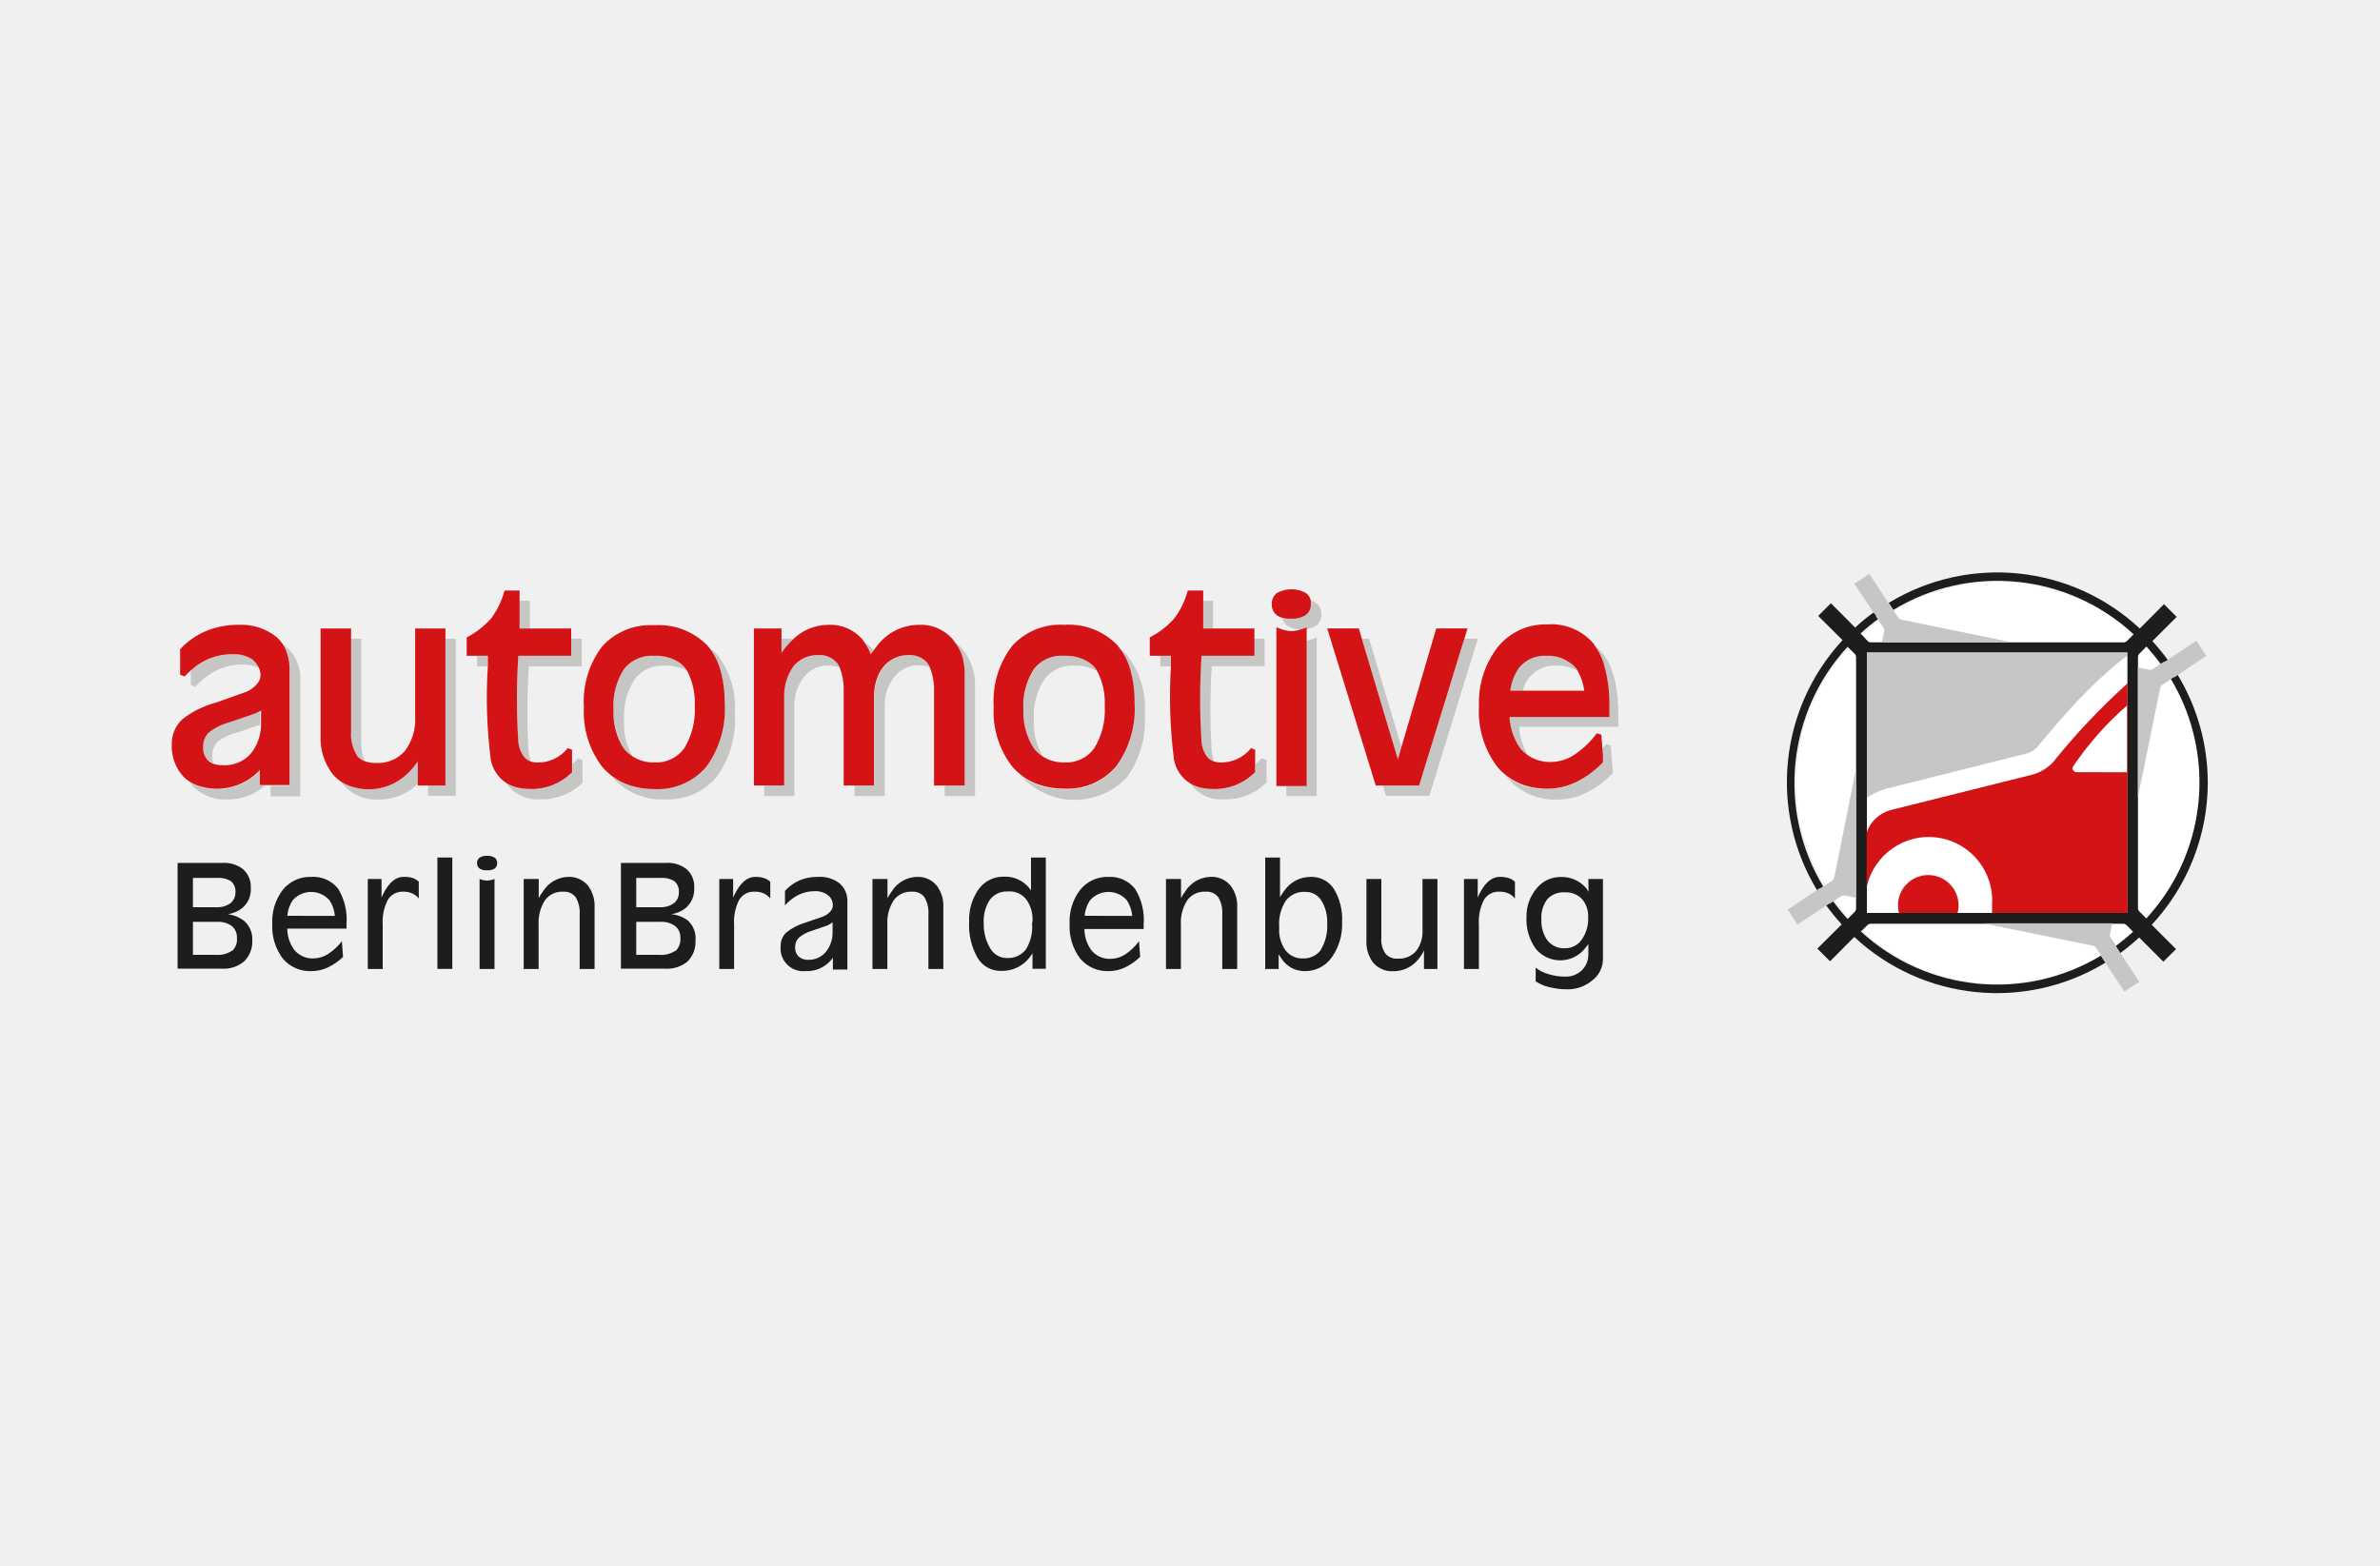
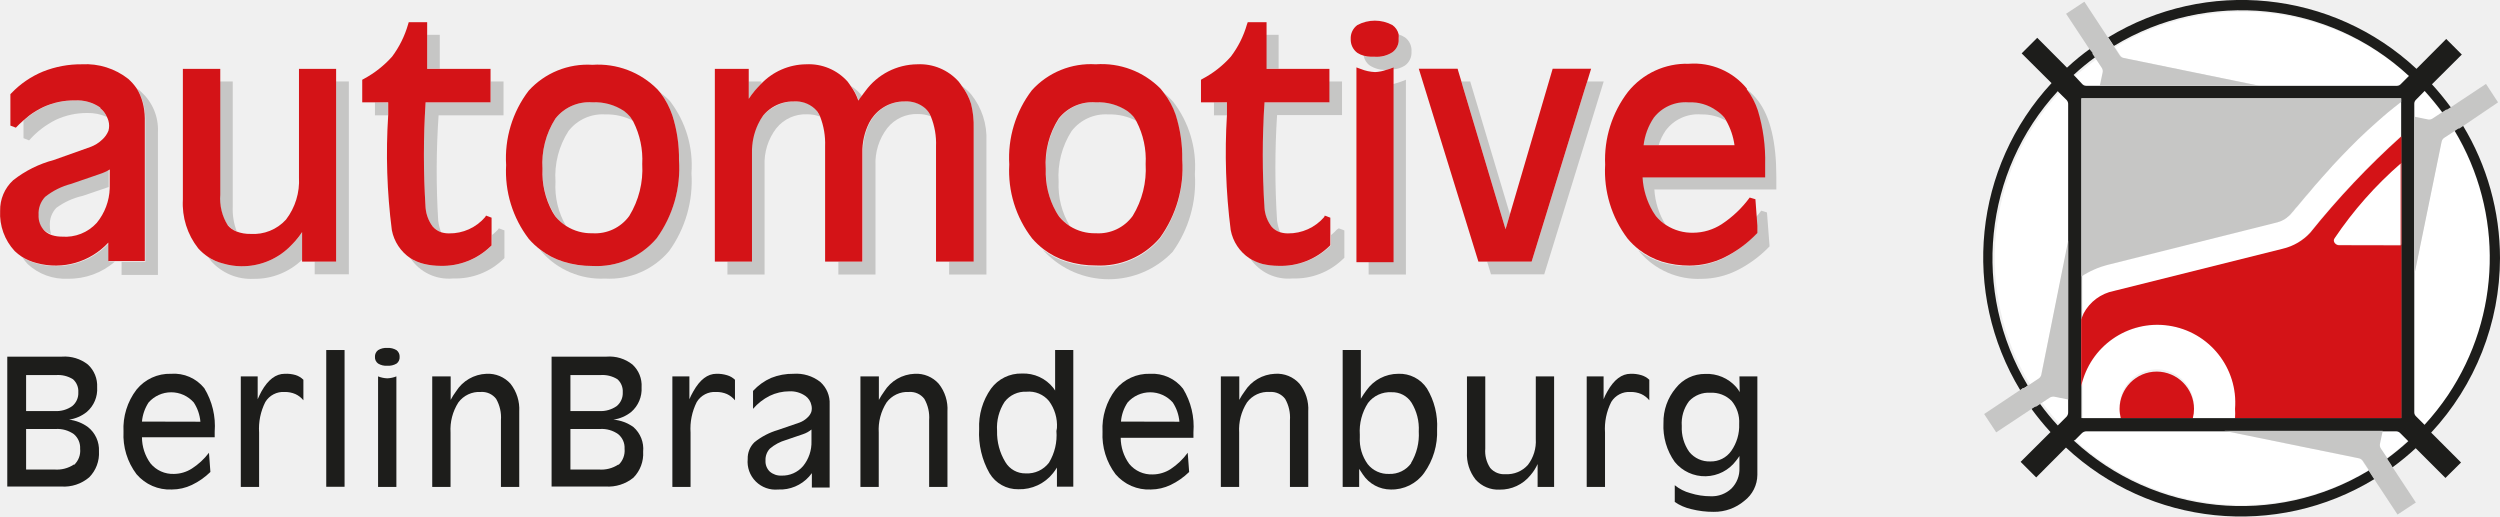
- <svg xmlns="http://www.w3.org/2000/svg" id="automotiveBER" viewBox="0 0 225 148">
+ <svg xmlns="http://www.w3.org/2000/svg" id="automotiveBER" viewBox="16.23 54.12 192.49 39.77">
  <g id="container">
    <rect width="225" height="148" fill="none" />
  </g>
  <g>
    <path d="M123.36,84.32a2.12,2.12,0,0,0-1.82.83,4,4,0,0,0-.63,2.44v.19a3.24,3.24,0,0,0,.61,2.08,2,2,0,0,0,1.65.75,2,2,0,0,0,1.7-.83,4.25,4.25,0,0,0,.58-2.44,3.83,3.83,0,0,0-.56-2.22A1.74,1.74,0,0,0,123.36,84.32Z" fill="none" />
    <path d="M147.93,84.32a2.06,2.06,0,0,0-1.65.65,2.83,2.83,0,0,0-.56,1.91,3.19,3.19,0,0,0,.58,2,2,2,0,0,0,1.62.73,1.91,1.91,0,0,0,1.61-.81,3.38,3.38,0,0,0,.61-2.12,2.52,2.52,0,0,0-.58-1.77A2.14,2.14,0,0,0,147.93,84.32Z" fill="none" />
    <path d="M147.22,62.93a3.1,3.1,0,0,0-2.74,1.24,4,4,0,0,0-.54,1.13h5.82a5.31,5.31,0,0,0-.64-1.89A3.66,3.66,0,0,0,147.22,62.93Z" fill="none" />
    <path d="M103.44,70.75a6.88,6.88,0,0,0,1-4,6.36,6.36,0,0,0-.7-3.27,4.32,4.32,0,0,0-2.17-.51,3.31,3.31,0,0,0-2.84,1.28,6.42,6.42,0,0,0-1,3.9,6.05,6.05,0,0,0,.87,3.42,3.57,3.57,0,0,0,2,.55A3.25,3.25,0,0,0,103.44,70.75Z" fill="none" />
    <path d="M179,57.62l.09.13a19.07,19.07,0,0,1,22.6,2.2l0,0A18.95,18.95,0,0,0,179,57.62Z" fill="none" />
    <path d="M204.28,62.8q-.65-.87-1.38-1.68v0a18.54,18.54,0,0,1,1.38,1.67Z" fill="none" />
    <path d="M173.33,85.2a18.67,18.67,0,0,0,1.38,1.68l.11-.11a19.67,19.67,0,0,1-1.36-1.66Z" fill="none" />
    <path d="M104.79,84.32a2,2,0,0,0-1.74.79,3.1,3.1,0,0,0-.51,1.47H107a3.19,3.19,0,0,0-.51-1.48A2,2,0,0,0,104.79,84.32Z" fill="none" />
    <path d="M177.58,58.55a18.67,18.67,0,0,0-1.68,1.38L176,60a19.67,19.67,0,0,1,1.66-1.36Z" fill="none" />
    <path d="M202.89,86.85l0,0a19.82,19.82,0,0,0,1.8-2.28A17.9,17.9,0,0,1,202.89,86.85Z" fill="none" />
    <path d="M64.68,70.75a6.88,6.88,0,0,0,1-4A6.47,6.47,0,0,0,65,63.44a4.38,4.38,0,0,0-2.17-.51A3.32,3.32,0,0,0,60,64.21a6.42,6.42,0,0,0-1,3.9,6.05,6.05,0,0,0,.87,3.42,3.57,3.57,0,0,0,2,.55A3.25,3.25,0,0,0,64.68,70.75Z" fill="none" />
    <path d="M76.74,88a3.34,3.34,0,0,0-1.23.64,1.25,1.25,0,0,0-.34.92,1.1,1.1,0,0,0,.33.85,1.29,1.29,0,0,0,.9.31A2.1,2.1,0,0,0,78.07,90a2.89,2.89,0,0,0,.64-1.94v-.85a2,2,0,0,1-.65.36Z" fill="none" />
    <path d="M21.79,85.46a1.29,1.29,0,0,0,.47-1.07,1.24,1.24,0,0,0-.41-1A2.17,2.17,0,0,0,20.53,83H18.24v2.8h2.21A2.12,2.12,0,0,0,21.79,85.46Z" fill="none" />
    <path d="M20.61,70.23a1.82,1.82,0,0,0-.49,1.37,2,2,0,0,0,.09.63,2.53,2.53,0,0,0,.76.11,3.27,3.27,0,0,0,2.63-1.16,4.43,4.43,0,0,0,1-2.66l-2,.68A5.41,5.41,0,0,0,20.61,70.23Z" fill="none" />
    <path d="M20.53,87.15H18.24v3.16H20.4a2.38,2.38,0,0,0,1.53-.39,1.49,1.49,0,0,0,.47-1.25,1.37,1.37,0,0,0-.48-1.12A2.19,2.19,0,0,0,20.53,87.15Z" fill="none" />
    <path d="M29.41,84.32a2,2,0,0,0-1.74.79,3.21,3.21,0,0,0-.51,1.47h4.5a3.19,3.19,0,0,0-.51-1.48A2,2,0,0,0,29.41,84.32Z" fill="none" />
    <path d="M172.4,83.79l.13-.08a18.8,18.8,0,0,1,2.28-22.48l-.1-.11a19,19,0,0,0-2.31,22.67Z" fill="none" />
    <path d="M62.44,87.15H60.15v3.16h2.17a2.38,2.38,0,0,0,1.53-.39,1.52,1.52,0,0,0,.47-1.25,1.35,1.35,0,0,0-.49-1.12A2.17,2.17,0,0,0,62.44,87.15Z" fill="none" />
    <path d="M63.71,85.46a1.29,1.29,0,0,0,.47-1.07,1.24,1.24,0,0,0-.41-1A2.18,2.18,0,0,0,62.44,83H60.15v2.8h2.22A2.14,2.14,0,0,0,63.71,85.46Z" fill="none" />
    <path d="M95.3,84.28a2,2,0,0,0-1.69.78A3.65,3.65,0,0,0,93,87.3a4.39,4.39,0,0,0,.56,2.4,1.78,1.78,0,0,0,1.57.87A2.1,2.1,0,0,0,97,89.74a4.08,4.08,0,0,0,.62-2.44v-.19A3.18,3.18,0,0,0,97,85,2,2,0,0,0,95.3,84.28Z" fill="none" />
    <path d="M200,89.45a20,20,0,0,0,1.67-1.38l0,0A18.37,18.37,0,0,1,200,89.39Z" fill="none" />
    <path d="M198.63,90.38l0-.07A19.05,19.05,0,0,1,176,88l-.12.12a19,19,0,0,0,22.73,2.3Z" fill="none" />
    <path d="M207.93,74a19.07,19.07,0,0,0-2.72-9.79l-.81.53a.48.48,0,0,0-.19.31l-2.11,10.3V85.86a.41.41,0,0,0,.13.33l.66.66a17.9,17.9,0,0,0,1.82-2.25A19,19,0,0,0,207.93,74Z" fill="#fff" />
    <path d="M178.11,59.35l-.44-.67A19.67,19.67,0,0,0,176,60l.54.53a.41.41,0,0,0,.31.14H178l.21-1A.46.46,0,0,0,178.11,59.35Z" fill="#fff" />
    <path d="M179.08,57.75l.41.63a.44.44,0,0,0,.28.2l10.39,2.13h10.59a.41.41,0,0,0,.31-.14l.62-.62a19.07,19.07,0,0,0-22.6-2.2Z" fill="#fff" />
    <path d="M203.51,63.31l.76-.5a18.54,18.54,0,0,0-1.38-1.67l-.66.66a.42.42,0,0,0-.13.34v1l1.08.22A.48.48,0,0,0,203.51,63.31Z" fill="#fff" />
    <path d="M172.53,83.71l.68-.45a.51.51,0,0,0,.19-.31l2.11-10.3V62.14a.46.46,0,0,0-.12-.34l-.58-.57a18.8,18.8,0,0,0-2.28,22.48Z" fill="#fff" />
    <path d="M174.1,84.69l-.64.42a19.67,19.67,0,0,0,1.36,1.66l.57-.57a.5.5,0,0,0,.12-.34v-1l-1.08-.22A.54.54,0,0,0,174.1,84.69Z" fill="#fff" />
    <path d="M199.5,88.64l.5.75A18.37,18.37,0,0,0,201.68,88l-.62-.62a.45.45,0,0,0-.31-.14h-1.1l-.21,1A.47.47,0,0,0,199.5,88.64Z" fill="#fff" />
    <path d="M198.58,90.31l-.46-.7a.47.47,0,0,0-.28-.2l-10.39-2.12H176.86a.52.52,0,0,0-.31.14L176,88a19.05,19.05,0,0,0,22.56,2.35Z" fill="#fff" />
    <g>
      <path d="M86.66,82.9a2.89,2.89,0,0,0-2.35,1.36,6,6,0,0,0-.41.65V83.1H82.48v8.51h1.41V87.43a3.88,3.88,0,0,1,.6-2.32,2,2,0,0,1,1.73-.81,1.36,1.36,0,0,1,1.18.53,2.88,2.88,0,0,1,.37,1.65v5.13h1.41V85.8a3.11,3.11,0,0,0-.67-2.13A2.3,2.3,0,0,0,86.66,82.9Z" fill="#1d1d1b" />
      <path d="M45.34,83.1v8.51h1.41V83.1a2.1,2.1,0,0,1-.7.15A2.15,2.15,0,0,1,45.34,83.1Z" fill="#1d1d1b" />
      <path d="M63.46,86.43a2.82,2.82,0,0,0,1.37-.59,2.33,2.33,0,0,0,.8-1.9,2.19,2.19,0,0,0-.7-1.75,2.84,2.84,0,0,0-2-.61H58.7v10h4.16A3.07,3.07,0,0,0,65,90.9a2.62,2.62,0,0,0,.75-2A2.24,2.24,0,0,0,65,87,3.11,3.11,0,0,0,63.46,86.43ZM60.15,83h2.29a2.18,2.18,0,0,1,1.33.32,1.24,1.24,0,0,1,.41,1,1.29,1.29,0,0,1-.47,1.07,2.14,2.14,0,0,1-1.34.38H60.15Zm3.7,6.88a2.38,2.38,0,0,1-1.53.39H60.15V87.15h2.29a2.17,2.17,0,0,1,1.39.4,1.35,1.35,0,0,1,.49,1.12A1.52,1.52,0,0,1,63.85,89.92Z" fill="#1d1d1b" />
      <path d="M46.05,80.91a1.18,1.18,0,0,0-.71.17.61.61,0,0,0-.24.52.59.59,0,0,0,.24.51,1.18,1.18,0,0,0,.71.17,1.22,1.22,0,0,0,.72-.17A.59.59,0,0,0,47,81.6a.61.61,0,0,0-.24-.52A1.22,1.22,0,0,0,46.05,80.91Z" fill="#1d1d1b" />
      <path d="M104.78,82.9a3.29,3.29,0,0,0-2.66,1.22,4.91,4.91,0,0,0-1,3.24,5,5,0,0,0,1,3.27,3.36,3.36,0,0,0,2.73,1.18,3.58,3.58,0,0,0,1.51-.35,5.36,5.36,0,0,0,1.43-1l-.11-1.48a5.12,5.12,0,0,1-1.32,1.26,2.6,2.6,0,0,1-1.37.41,2.23,2.23,0,0,1-1.82-.82,3.45,3.45,0,0,1-.65-2h5.6l0-.43v0a5.6,5.6,0,0,0-.8-3.35A3,3,0,0,0,104.78,82.9Zm-2.24,3.68a3.1,3.1,0,0,1,.51-1.47,2.32,2.32,0,0,1,3.48,0,3.19,3.19,0,0,1,.51,1.48Z" fill="#1d1d1b" />
      <path d="M97.47,84.19,97.34,84a2.92,2.92,0,0,0-2.43-1.12,2.86,2.86,0,0,0-2.38,1.17,5,5,0,0,0-.91,3.11,6.19,6.19,0,0,0,.8,3.4,2.53,2.53,0,0,0,2.22,1.23,3.28,3.28,0,0,0,2.67-1.24,4.15,4.15,0,0,0,.3-.43v1.47h1.26V81.07h-1.4Zm.1,3.11A4.08,4.08,0,0,1,97,89.74a2.1,2.1,0,0,1-1.79.83,1.78,1.78,0,0,1-1.57-.87A4.39,4.39,0,0,1,93,87.3a3.65,3.65,0,0,1,.58-2.24,2,2,0,0,1,1.69-.78A2,2,0,0,1,97,85a3.18,3.18,0,0,1,.61,2.08Z" fill="#1d1d1b" />
      <path d="M77.33,82.9a4.44,4.44,0,0,0-1.73.32,4.15,4.15,0,0,0-1.39,1v1.38a4.14,4.14,0,0,1,1.28-1A3.48,3.48,0,0,1,77,84.25a2,2,0,0,1,1.25.36,1.14,1.14,0,0,1,.45.69,1,1,0,0,1,0,.53,1.1,1.1,0,0,1-.32.46,1.72,1.72,0,0,1-.6.37l-1.66.57a5.24,5.24,0,0,0-1.8.94,1.72,1.72,0,0,0-.52,1.29,2.15,2.15,0,0,0,2.35,2.35,3,3,0,0,0,2.38-1,2.65,2.65,0,0,0,.21-.26v1.11h1.37V85.26a2.17,2.17,0,0,0-.73-1.74A3,3,0,0,0,77.33,82.9Zm1.38,5.18A2.89,2.89,0,0,1,78.07,90a2.1,2.1,0,0,1-1.67.74,1.29,1.29,0,0,1-.9-.31,1.1,1.1,0,0,1-.33-.85,1.25,1.25,0,0,1,.34-.92A3.34,3.34,0,0,1,76.74,88l1.32-.45a2,2,0,0,0,.65-.36Z" fill="#1d1d1b" />
      <path d="M71.39,82.9c-.68,0-1.27.45-1.78,1.36a5.59,5.59,0,0,0-.3.6V83.1H68v8.51h1.4V87.43a4.55,4.55,0,0,1,.48-2.36,1.62,1.62,0,0,1,1.49-.77,2,2,0,0,1,.83.16,1.79,1.79,0,0,1,.62.48V83.36a1.48,1.48,0,0,0-.61-.35A2.59,2.59,0,0,0,71.39,82.9Z" fill="#1d1d1b" />
      <path d="M134.48,87.92a3,3,0,0,1-.61,2,2.15,2.15,0,0,1-1.72.71,1.4,1.4,0,0,1-1.18-.48,2.33,2.33,0,0,1-.38-1.49V83.1h-1.41v5.83a3.13,3.13,0,0,0,.67,2.12,2.33,2.33,0,0,0,1.84.77,3,3,0,0,0,2.38-1.11,3.59,3.59,0,0,0,.55-.86v1.76h1.27V83.1h-1.41Z" fill="#1d1d1b" />
      <path d="M114.4,82.9a2.9,2.9,0,0,0-2.34,1.36,4.77,4.77,0,0,0-.41.65V83.1h-1.42v8.51h1.41V87.43a3.88,3.88,0,0,1,.6-2.32A2,2,0,0,1,114,84.3a1.35,1.35,0,0,1,1.18.53,2.88,2.88,0,0,1,.37,1.65v5.13h1.41V85.8a3.11,3.11,0,0,0-.67-2.13A2.31,2.31,0,0,0,114.4,82.9Z" fill="#1d1d1b" />
      <path d="M141.78,82.9c-.68,0-1.28.45-1.79,1.36a4.15,4.15,0,0,0-.29.6V83.1h-1.3v8.51h1.41V87.43a4.55,4.55,0,0,1,.48-2.36,1.61,1.61,0,0,1,1.48-.77,2,2,0,0,1,.83.16,1.7,1.7,0,0,1,.62.48V83.36a1.51,1.51,0,0,0-.6-.35A2.59,2.59,0,0,0,141.78,82.9Z" fill="#1d1d1b" />
      <path d="M123.89,82.9a3,3,0,0,0-2.46,1.29,6.26,6.26,0,0,0-.42.63V81.07h-1.4V91.61h1.27V90.22l.29.44a2.58,2.58,0,0,0,2.14,1.15,3.07,3.07,0,0,0,2.57-1.27,5.38,5.38,0,0,0,1-3.36,5.52,5.52,0,0,0-.78-3.15A2.52,2.52,0,0,0,123.89,82.9Zm1,6.88a2,2,0,0,1-1.7.83,2,2,0,0,1-1.65-.75,3.24,3.24,0,0,1-.61-2.08v-.19a4,4,0,0,1,.63-2.44,2.12,2.12,0,0,1,1.82-.83,1.74,1.74,0,0,1,1.53.8,3.83,3.83,0,0,1,.56,2.22A4.25,4.25,0,0,1,124.87,89.78Z" fill="#1d1d1b" />
      <path d="M150.18,84.31a2.21,2.21,0,0,0-.28-.4,3,3,0,0,0-2.37-1A2.85,2.85,0,0,0,145.26,84a4.06,4.06,0,0,0-.95,2.69,4.76,4.76,0,0,0,.87,3,3,3,0,0,0,4.73-.11,3.31,3.31,0,0,0,.25-.35v.93a2.12,2.12,0,0,1-.61,1.57,2.19,2.19,0,0,1-1.6.6,5.2,5.2,0,0,1-1.57-.24,3.21,3.21,0,0,1-1.2-.61v1.29a3.67,3.67,0,0,0,1.27.55,6.89,6.89,0,0,0,1.73.21,3.58,3.58,0,0,0,2.36-.85,2.53,2.53,0,0,0,1-2V83.1h-1.38Zm-.65,4.53a1.91,1.91,0,0,1-1.61.81,2,2,0,0,1-1.62-.73,3.19,3.19,0,0,1-.58-2,2.83,2.83,0,0,1,.56-1.91,2.06,2.06,0,0,1,1.65-.65,2.14,2.14,0,0,1,1.63.63,2.52,2.52,0,0,1,.58,1.77A3.38,3.38,0,0,1,149.53,88.84Z" fill="#1d1d1b" />
      <path d="M53.68,82.9a2.89,2.89,0,0,0-2.34,1.36,4.77,4.77,0,0,0-.41.65V83.1H49.51v8.51h1.41V87.43a3.88,3.88,0,0,1,.6-2.32,2,2,0,0,1,1.73-.81,1.37,1.37,0,0,1,1.18.53,2.88,2.88,0,0,1,.37,1.65v5.13h1.41V85.8a3.16,3.16,0,0,0-.67-2.13A2.32,2.32,0,0,0,53.68,82.9Z" fill="#1d1d1b" />
      <path d="M21.55,86.43a2.83,2.83,0,0,0,1.36-.59,2.3,2.3,0,0,0,.8-1.9A2.22,2.22,0,0,0,23,82.19a2.89,2.89,0,0,0-2-.61H16.79v10h4.15a3,3,0,0,0,2.16-.71,2.62,2.62,0,0,0,.75-2A2.24,2.24,0,0,0,23,87,3.11,3.11,0,0,0,21.55,86.43ZM18.24,83h2.29a2.17,2.17,0,0,1,1.32.32,1.24,1.24,0,0,1,.41,1,1.29,1.29,0,0,1-.47,1.07,2.12,2.12,0,0,1-1.34.38H18.24Zm3.69,6.88a2.38,2.38,0,0,1-1.53.39H18.24V87.15h2.29a2.19,2.19,0,0,1,1.39.4,1.37,1.37,0,0,1,.48,1.12A1.49,1.49,0,0,1,21.93,89.92Z" fill="#1d1d1b" />
      <rect x="41.35" y="81.07" width="1.41" height="10.53" fill="#1d1d1b" />
      <path d="M38.15,82.9c-.68,0-1.28.45-1.79,1.36-.1.19-.2.39-.29.6V83.1h-1.3v8.51h1.41V87.43a4.55,4.55,0,0,1,.48-2.36,1.62,1.62,0,0,1,1.48-.77,2,2,0,0,1,.83.16,1.7,1.7,0,0,1,.62.48V83.36A1.51,1.51,0,0,0,39,83,2.59,2.59,0,0,0,38.15,82.9Z" fill="#1d1d1b" />
      <path d="M29.4,82.9a3.29,3.29,0,0,0-2.66,1.22,4.91,4.91,0,0,0-1,3.24,5,5,0,0,0,1,3.27,3.36,3.36,0,0,0,2.72,1.18A3.59,3.59,0,0,0,31,91.46a5.36,5.36,0,0,0,1.43-1l-.11-1.48A5.12,5.12,0,0,1,31,90.2a2.6,2.6,0,0,1-1.37.41,2.23,2.23,0,0,1-1.82-.82,3.45,3.45,0,0,1-.65-2h5.6l0-.43v0a5.6,5.6,0,0,0-.8-3.35A3,3,0,0,0,29.4,82.9Zm-2.24,3.68a3.21,3.21,0,0,1,.51-1.47,2.32,2.32,0,0,1,3.48,0,3.19,3.19,0,0,1,.51,1.48Z" fill="#1d1d1b" />
      <path d="M208.72,74a19.75,19.75,0,0,0-2.86-10.22l-.29.19-.07,0-.29.19a19,19,0,0,1-.5,20.39,19.82,19.82,0,0,1-1.8,2.28l0,0-.66-.66a.41.41,0,0,1-.13-.33V62.14a.42.42,0,0,1,.13-.34l.67-.68q.73.81,1.38,1.68l.29-.19.07,0,.3-.19a21.24,21.24,0,0,0-1.48-1.81l2.3-2.29-1.2-1.2-2.29,2.3A19.75,19.75,0,0,0,178.55,57l.2.29.05.08.19.29a18.95,18.95,0,0,1,22.72,2.31l0,0-.62.62a.41.41,0,0,1-.31.14H176.86a.41.41,0,0,1-.31-.14L176,60l-.11-.11a18.67,18.67,0,0,1,1.68-1.38l-.19-.29,0-.08-.19-.29a18.52,18.52,0,0,0-1.81,1.48l-2.29-2.3-1.2,1.2,2.3,2.29a19.75,19.75,0,0,0-2.4,23.66L172,84l.07,0,.29-.19a19,19,0,0,1,2.31-22.67l.1.11.58.57a.46.46,0,0,1,.12.34V85.86a.5.5,0,0,1-.12.34l-.68.68a18.67,18.67,0,0,1-1.38-1.68l-.29.19-.07,0-.3.19a21.24,21.24,0,0,0,1.48,1.81l-2.3,2.29,1.2,1.2,2.29-2.3A19.75,19.75,0,0,0,199.06,91l-.19-.29-.05-.08-.19-.29a19,19,0,0,1-22.73-2.3L176,88l.53-.53a.52.52,0,0,1,.31-.14h23.89a.45.45,0,0,1,.31.14l.62.62,0,0A20,20,0,0,1,200,89.45l.19.29.05.07.19.3a19.66,19.66,0,0,0,1.8-1.48l2.29,2.29,1.2-1.19-2.3-2.3A19.76,19.76,0,0,0,208.72,74Zm-7.61,12.31H176.49V61.69h24.62V62h0v2.66h0Z" fill="#1d1d1b" />
    </g>
    <path d="M188.34,85.6a6,6,0,0,0-11.85-1.72V78.71l.19-.46A3.38,3.38,0,0,1,179,76.52l13-3.25A4.17,4.17,0,0,0,194.09,72a63.16,63.16,0,0,1,7-7.41V62l-.14.1-.43.34-.42.34-.41.34-.39.35-.39.35-.38.35-.37.34-.37.35-.35.35-.34.34-.33.34-.33.34-.31.33-.31.33-.29.32-.28.32-.28.31-.26.3-.26.29-.24.29L194,69l-.23.26-.21.25-.2.24-.19.23-.18.2-.16.2-.15.17-.13.15-.05,0-.05.05,0,0-.06,0,0,0-.06,0-.07,0-.07,0-.07,0-.07,0-.07,0-.07,0-.08,0-.07,0-.08,0-.09,0-13,3.26-.24.07-.26.08-.27.1-.26.11-.26.12-.25.13-.26.15-.2.13V61.69h0V86.31H188.3A5.63,5.63,0,0,0,188.34,85.6Zm-3.27.71h-5.55a2.82,2.82,0,0,1-.09-.71,2.87,2.87,0,1,1,5.73,0A2.82,2.82,0,0,1,185.07,86.31Z" fill="#fff" />
    <g>
      <path d="M114.16,71.6a1.51,1.51,0,0,0,.63.4,4,4,0,0,1-.23-.89,63.43,63.43,0,0,1,0-8.13h5V60.39h-1V62h-5a62.62,62.62,0,0,0,0,8.13A2.7,2.7,0,0,0,114.16,71.6Z" fill="#c6c6c5" />
      <path d="M74.37,61.11c.16-.19.33-.36.49-.53v-.19h-1v1.37a6.62,6.62,0,0,1,.46-.62Z" fill="#c6c6c5" />
      <polygon points="132.24 71.48 132.49 70.62 129.48 60.56 129.43 60.39 128.75 60.39 128.89 60.88 132.15 71.77 132.24 71.48" fill="#c6c6c5" />
      <path d="M33.8,71.47a1.63,1.63,0,0,0,.66.47,4.77,4.77,0,0,1-.31-1.9V60.39h-1v8.67a3.86,3.86,0,0,0,.58,2.36Z" fill="#c6c6c5" />
      <path d="M49.56,71.58a1.55,1.55,0,0,0,.63.42,4,4,0,0,1-.22-.89A62.7,62.7,0,0,1,50,63h5V60.39H54V62H49a63.36,63.36,0,0,0,0,8.13A2.82,2.82,0,0,0,49.56,71.58Z" fill="#c6c6c5" />
      <path d="M67.09,61.28A6.17,6.17,0,0,1,68,63a10.91,10.91,0,0,1,.5,3.47,9.2,9.2,0,0,1-1.72,6,6.06,6.06,0,0,1-4.94,2.13,7.39,7.39,0,0,1-2.26-.34,5.58,5.58,0,0,1-1.76-.92.78.78,0,0,0,.1.15,6.12,6.12,0,0,0,4.9,2.08,6,6,0,0,0,4.93-2.12,9.22,9.22,0,0,0,1.72-6,8.13,8.13,0,0,0-1.65-5.54A4.58,4.58,0,0,0,67.09,61.28Z" fill="#c6c6c5" />
      <path d="M124.41,57a1.77,1.77,0,0,0-.5-.23,1.65,1.65,0,0,1,0,.32,1.46,1.46,0,0,1,0,.22,1.17,1.17,0,0,1-.49.85,2.21,2.21,0,0,1-1.34.34,2.61,2.61,0,0,1-.31,0,2.19,2.19,0,0,1-.54-.08,1.15,1.15,0,0,0,.48.75,2.16,2.16,0,0,0,1.25.33l.2-.06.33-.12v.14a1.85,1.85,0,0,0,.91-.29,1.22,1.22,0,0,0,.51-1.06A1.25,1.25,0,0,0,124.41,57Z" fill="#c6c6c5" />
      <path d="M150.73,61a5.63,5.63,0,0,1,.79,1.59,13.21,13.21,0,0,1,.56,4.15l0,1h-9.44a5.81,5.81,0,0,0,.78,2.6c.09.13.16.26.25.38a3.3,3.3,0,0,0,.8.7,5.75,5.75,0,0,1-.86-2.71H153l0-1c0-2.62-.46-4.57-1.38-5.8A4.51,4.51,0,0,0,150.73,61Z" fill="#c6c6c5" />
      <path d="M105.85,61.28a5.85,5.85,0,0,1,.9,1.74,10.91,10.91,0,0,1,.51,3.48,9.2,9.2,0,0,1-1.72,6,6.06,6.06,0,0,1-4.94,2.13,7.34,7.34,0,0,1-2.26-.34,5.63,5.63,0,0,1-1.77-.92c0,.05.07.11.11.15a6.8,6.8,0,0,0,9.83,0,9.22,9.22,0,0,0,1.72-6,8.15,8.15,0,0,0-1.65-5.54A5.06,5.06,0,0,0,105.85,61.28Z" fill="#c6c6c5" />
      <path d="M22.6,69.2l2-.68c0-.15,0-.3,0-.45v-1a3.61,3.61,0,0,1-.77.35l-2.21.76a5.39,5.39,0,0,0-2,1,1.87,1.87,0,0,0-.5,1.38,1.62,1.62,0,0,0,.48,1.25l0,0a1.55,1.55,0,0,0,.56.32,2,2,0,0,1-.09-.63,1.82,1.82,0,0,1,.49-1.37A5.41,5.41,0,0,1,22.6,69.2Z" fill="#c6c6c5" />
      <path d="M38.48,73.18a5.25,5.25,0,0,1-3.69,1.44,5,5,0,0,1-1.38-.21,3.69,3.69,0,0,1-1.16-.51,3.46,3.46,0,0,0,.22.31,4.13,4.13,0,0,0,3.3,1.38,5.26,5.26,0,0,0,3.72-1.47V72a6.24,6.24,0,0,1-.51.67C38.82,72.84,38.65,73,38.48,73.18Z" fill="#c6c6c5" />
      <path d="M26.76,60.94a3.89,3.89,0,0,1,.49,1.12,4.81,4.81,0,0,1,.17,1.23v11H25.59v1h2.8v-11a3.9,3.9,0,0,0-1.31-3.11C27,61.08,26.86,61,26.76,60.94Z" fill="#c6c6c5" />
      <polygon points="42.11 74.26 40.46 74.26 40.46 75.24 43.09 75.24 43.09 60.39 42.11 60.39 42.11 74.26" fill="#c6c6c5" />
      <path d="M20.52,63.35a5.65,5.65,0,0,1,2.41-.53,3.52,3.52,0,0,1,1.52.3,1.72,1.72,0,0,0-.51-.67l0-.05A3.13,3.13,0,0,0,22,61.85a5.65,5.65,0,0,0-2.41.52,6.5,6.5,0,0,0-1.06.64c-.16.13-.33.26-.49.41v1.34l.43.17A6.71,6.71,0,0,1,20.52,63.35Z" fill="#c6c6c5" />
      <path d="M24.61,72.84a5.54,5.54,0,0,1-5.5,1.58,4,4,0,0,1-1.17-.5,3.78,3.78,0,0,0,.43.54,4.23,4.23,0,0,0,3.09,1.12,5.36,5.36,0,0,0,3.62-1.32h-.47Z" fill="#c6c6c5" />
      <path d="M109.7,62v1h1c0-.16,0-.32,0-.49s0-.32,0-.49Z" fill="#c6c6c5" />
      <rect x="113.71" y="56.8" width="0.97" height="2.61" fill="#c6c6c5" />
      <path d="M119.16,71.8a3.56,3.56,0,0,1-.45.42V73l-.07.07a5.34,5.34,0,0,1-3.9,1.52,5.53,5.53,0,0,1-1.27-.15,3.81,3.81,0,0,1-1-.44,3.56,3.56,0,0,0,3.29,1.56,5.3,5.3,0,0,0,3.9-1.52l.08-.07V71.86l-.43-.16Z" fill="#c6c6c5" />
      <path d="M59,70.8a3.53,3.53,0,0,0,.82.73A6.05,6.05,0,0,1,59,68.11a6.42,6.42,0,0,1,1-3.9,3.32,3.32,0,0,1,2.85-1.28,4.38,4.38,0,0,1,2.17.51c-.08-.12-.15-.26-.24-.37a3.05,3.05,0,0,0-.45-.43A4,4,0,0,0,61.84,62,3.31,3.31,0,0,0,59,63.24a6.41,6.41,0,0,0-1,3.89,6.25,6.25,0,0,0,.79,3.29C58.87,70.54,58.94,70.68,59,70.8Z" fill="#c6c6c5" />
      <path d="M97.79,70.8a3.53,3.53,0,0,0,.82.73,6.05,6.05,0,0,1-.87-3.42,6.42,6.42,0,0,1,1-3.9,3.31,3.31,0,0,1,2.84-1.28,4.32,4.32,0,0,1,2.17.51,2.85,2.85,0,0,0-.23-.37,2.69,2.69,0,0,0-.46-.43A4,4,0,0,0,100.6,62a3.31,3.31,0,0,0-2.84,1.28,6.41,6.41,0,0,0-1,3.89,6.25,6.25,0,0,0,.79,3.29C97.63,70.54,97.7,70.68,97.79,70.8Z" fill="#c6c6c5" />
      <path d="M151.84,70.34c-.14.19-.29.36-.43.52l.05.68,0,.56-.08.08A8.93,8.93,0,0,1,148.94,74a6.2,6.2,0,0,1-2.66.62,7.28,7.28,0,0,1-2.14-.31,5.78,5.78,0,0,1-1.74-.91l.07.11a5.92,5.92,0,0,0,4.79,2.08,6.19,6.19,0,0,0,2.65-.62,9.07,9.07,0,0,0,2.49-1.8l.08-.08-.2-2.61Z" fill="#c6c6c5" />
      <path d="M45.1,62v1h1c0-.16,0-.32,0-.49s0-.32,0-.49Z" fill="#c6c6c5" />
      <polygon points="138.28 60.88 134.16 74.26 130.73 74.26 131.03 75.24 135.13 75.24 139.71 60.39 138.44 60.39 138.28 60.88" fill="#c6c6c5" />
      <path d="M143.94,65.3a4,4,0,0,1,.54-1.13,3.1,3.1,0,0,1,2.74-1.24,3.66,3.66,0,0,1,1.9.48c-.05-.07-.09-.16-.14-.23a2.9,2.9,0,0,0-.58-.58,3.39,3.39,0,0,0-2.16-.64,3.08,3.08,0,0,0-2.73,1.23,4.8,4.8,0,0,0-.78,2.11Z" fill="#c6c6c5" />
      <path d="M123.5,60.59V74.26h-1.89v1h2.87v-15l-.33.13A5.43,5.43,0,0,1,123.5,60.59Z" fill="#c6c6c5" />
      <rect x="49.12" y="56.8" width="0.97" height="2.61" fill="#c6c6c5" />
      <path d="M79,62.46a2.18,2.18,0,0,0-1.57-.53,3,3,0,0,0-1.69.48A3.09,3.09,0,0,0,75,63a4.39,4.39,0,0,0-.44.68,4.93,4.93,0,0,0-.47,2.23v8.35H72.24v1H75.1V66.88A4.41,4.41,0,0,1,76,64a2.89,2.89,0,0,1,2.37-1.08,2.67,2.67,0,0,1,1,.18,2.43,2.43,0,0,0-.2-.36A2,2,0,0,0,79,62.46Z" fill="#c6c6c5" />
      <path d="M54.57,71.8a4.18,4.18,0,0,1-.45.41V73l-.08.07a5.34,5.34,0,0,1-3.9,1.52,5.44,5.44,0,0,1-1.26-.15A3.57,3.57,0,0,1,47.83,74a3.55,3.55,0,0,0,3.29,1.56A5.3,5.3,0,0,0,55,74.06l.07-.07V71.86l-.43-.16Z" fill="#c6c6c5" />
      <path d="M90.28,60.73A4.48,4.48,0,0,1,91,62.12,7,7,0,0,1,91.2,64V74.26H89.31v1h2.87V65A5.35,5.35,0,0,0,91,61.38,3.85,3.85,0,0,0,90.28,60.73Z" fill="#c6c6c5" />
      <path d="M87.51,62.46a2.22,2.22,0,0,0-1.58-.53,3,3,0,0,0-1.69.49,3,3,0,0,0-.66.58,3.07,3.07,0,0,0-.38.56,4.89,4.89,0,0,0-.53,2.35v8.35H80.78v1h2.86V66.88a4.41,4.41,0,0,1,.91-2.9A2.87,2.87,0,0,1,86.9,62.9a2.69,2.69,0,0,1,1,.18,1.77,1.77,0,0,0-.2-.36A1.94,1.94,0,0,0,87.51,62.46Z" fill="#c6c6c5" />
      <path d="M82.6,61.52s-.06-.1-.1-.14a3.74,3.74,0,0,0-.74-.64,4.18,4.18,0,0,1,.59,1.13C82.42,61.75,82.52,61.64,82.6,61.52Z" fill="#c6c6c5" />
      <path d="M177.34,58.18l0,.08.19.29.09.13.44.67a.46.46,0,0,1,.06.36l-.21,1h12.2l-10.39-2.13a.44.44,0,0,1-.28-.2l-.41-.63-.09-.13-.19-.29-.05-.08-.2-.29-1.78-2.71-1.41.93,1.79,2.71Z" fill="#c6c6c5" />
      <path d="M207.64,60.58l-2.7,1.79-.3.19-.07,0-.29.19h0l-.76.5a.48.48,0,0,1-.33.07l-1.08-.22V75.35l2.11-10.3a.48.48,0,0,1,.19-.31l.81-.53.29-.19.07,0,.29-.19L208.57,62Z" fill="#c6c6c5" />
      <path d="M173.21,83.26l-.68.45-.13.08-.29.19L172,84l-.29.19L169,86l.93,1.41,2.7-1.79.3-.19.07,0,.29-.19.13-.09.64-.42a.54.54,0,0,1,.33-.07l1.08.22V72.65L173.4,83A.51.51,0,0,1,173.21,83.26Z" fill="#c6c6c5" />
      <path d="M200.28,89.81l-.05-.07-.19-.29,0-.06-.5-.75a.47.47,0,0,1-.06-.35l.21-1h-12.2l10.39,2.12a.47.47,0,0,1,.28.2l.46.7,0,.07.19.29.05.08.19.29,1.78,2.7,1.41-.93-1.78-2.7Z" fill="#c6c6c5" />
      <polygon points="191.59 71.24 191.66 71.21 191.74 71.19 191.82 71.16 191.89 71.13 191.97 71.09 192.03 71.06 192.1 71.02 192.17 70.98 192.24 70.93 192.3 70.89 192.35 70.84 192.41 70.8 192.46 70.75 192.5 70.71 192.55 70.66 192.68 70.51 192.83 70.34 192.99 70.14 193.17 69.94 193.36 69.71 193.56 69.47 193.77 69.22 194 68.96 194.23 68.69 194.47 68.4 194.73 68.11 194.99 67.81 195.27 67.5 195.55 67.19 195.84 66.86 196.15 66.53 196.46 66.2 196.79 65.86 197.12 65.52 197.46 65.18 197.81 64.83 198.18 64.48 198.54 64.14 198.93 63.79 199.32 63.44 199.72 63.09 200.12 62.75 200.54 62.41 200.97 62.07 201.11 61.97 201.11 61.97 201.11 61.69 176.49 61.69 176.49 75.41 176.69 75.28 176.95 75.13 177.2 75 177.46 74.88 177.72 74.77 177.99 74.67 178.25 74.59 178.49 74.52 191.5 71.26 191.59 71.24" fill="#c6c6c5" />
    </g>
    <path d="M196,72.43c-.17.24.08.53.34.53h4.78l0-6.3A29.29,29.29,0,0,0,196,72.43Z" fill="#fff" />
    <g>
      <path d="M201.11,64.63a63.16,63.16,0,0,0-7,7.41A4.17,4.17,0,0,1,192,73.27l-13,3.25a3.38,3.38,0,0,0-2.34,1.73l-.19.46v5.17a6,6,0,0,1,11.85,1.72,5.63,5.63,0,0,1,0,.71h12.81V64.63ZM196.32,73c-.26,0-.51-.29-.34-.53a29.29,29.29,0,0,1,5.09-5.76l0,6.3Z" fill="#d41317" />
      <path d="M182.29,82.73a2.87,2.87,0,0,0-2.86,2.87,2.82,2.82,0,0,0,.09.71h5.55a2.82,2.82,0,0,0,.09-.71A2.88,2.88,0,0,0,182.29,82.73Z" fill="#d41317" />
      <path d="M53.59,70.83a3.59,3.59,0,0,1-2.79,1.26,2,2,0,0,1-.61-.09,1.55,1.55,0,0,1-.63-.42A2.82,2.82,0,0,1,49,70.13,63.36,63.36,0,0,1,49,62h5V59.42H49.12V55.83H47.7l-.05.17a7.72,7.72,0,0,1-1.23,2.48,8,8,0,0,1-2.17,1.71l-.13.07V62h2c0,.17,0,.32,0,.49s0,.33,0,.49a46.22,46.22,0,0,0,.28,8.86A3.37,3.37,0,0,0,47.83,74a3.57,3.57,0,0,0,1.05.44,5.44,5.44,0,0,0,1.26.15A5.34,5.34,0,0,0,54,73.09l.08-.07V70.88l-.43-.16Z" fill="#d41317" />
      <path d="M90.28,60.73c-.08-.1-.14-.22-.23-.32a4,4,0,0,0-3.19-1.34,5,5,0,0,0-4,2.06c-.11.13-.19.26-.29.39s-.18.23-.25.35a4.18,4.18,0,0,0-.59-1.13c-.08-.11-.15-.23-.24-.34a4,4,0,0,0-3.19-1.33,4.85,4.85,0,0,0-3.47,1.51c-.16.17-.33.34-.49.53l0,0a6.62,6.62,0,0,0-.46.62V59.42H71.27V74.26h2.86V65.91a4.93,4.93,0,0,1,.47-2.23A4.39,4.39,0,0,1,75,63a3.09,3.09,0,0,1,.67-.59,3,3,0,0,1,1.69-.48,2.18,2.18,0,0,1,1.57.53,2,2,0,0,1,.24.26,2.43,2.43,0,0,1,.2.36,5.73,5.73,0,0,1,.39,2.31v8.87h2.87V65.91a4.89,4.89,0,0,1,.53-2.35,3.07,3.07,0,0,1,.38-.56,3,3,0,0,1,.66-.58,3,3,0,0,1,1.69-.49,2.22,2.22,0,0,1,1.58.53,1.94,1.94,0,0,1,.23.26,1.77,1.77,0,0,1,.2.36,5.54,5.54,0,0,1,.4,2.31v8.87H91.2V64A7,7,0,0,0,91,62.12,4.48,4.48,0,0,0,90.28,60.73Z" fill="#d41317" />
      <path d="M118.19,70.83a3.63,3.63,0,0,1-2.79,1.26,2,2,0,0,1-.61-.09,1.51,1.51,0,0,1-.63-.4,2.7,2.7,0,0,1-.57-1.47,62.62,62.62,0,0,1,0-8.13h5V59.42h-4.84V55.83H112.3l-.06.17A7.53,7.53,0,0,1,111,58.48a7.72,7.72,0,0,1-2.18,1.71l-.12.07V62h2c0,.17,0,.32,0,.49s0,.33,0,.49a46.79,46.79,0,0,0,.29,8.86A3.36,3.36,0,0,0,112.42,74a3.81,3.81,0,0,0,1,.44,5.53,5.53,0,0,0,1.27.15,5.34,5.34,0,0,0,3.9-1.52l.07-.07V70.88l-.43-.16Z" fill="#d41317" />
      <polygon points="132.49 70.62 132.24 71.48 132.15 71.77 128.89 60.88 128.75 60.39 128.51 59.59 128.46 59.41 125.47 59.41 130.06 74.26 134.16 74.26 138.28 60.88 138.44 60.39 138.74 59.41 135.78 59.41 132.49 70.62" fill="#d41317" />
      <path d="M39.25,67.78a4.89,4.89,0,0,1-1,3.25,3.38,3.38,0,0,1-2.73,1.1,2.8,2.8,0,0,1-1.09-.19,1.63,1.63,0,0,1-.66-.47l0,0a3.86,3.86,0,0,1-.58-2.36V59.42H30.31V69.49a5.56,5.56,0,0,0,1.18,3.75,4,4,0,0,0,.76.66,3.69,3.69,0,0,0,1.16.51,5,5,0,0,0,1.38.21,5.25,5.25,0,0,0,3.69-1.44c.17-.17.34-.34.5-.52a6.24,6.24,0,0,0,.51-.67v2.27h2.62V59.42H39.25Z" fill="#d41317" />
      <path d="M26.76,60.94a3.9,3.9,0,0,0-.66-.75,5.29,5.29,0,0,0-3.56-1.12,7.87,7.87,0,0,0-3,.56,7.09,7.09,0,0,0-2.44,1.67l-.07.07v2.42l.42.16c.18-.19.37-.37.55-.53s.33-.28.49-.41a6.5,6.5,0,0,1,1.06-.64A5.65,5.65,0,0,1,22,61.85a3.13,3.13,0,0,1,1.95.55l0,.05a1.72,1.72,0,0,1,.51.67,1.57,1.57,0,0,1,.12.3,1.43,1.43,0,0,1,0,.77,1.86,1.86,0,0,1-.48.68,2.57,2.57,0,0,1-.92.57l-2.81,1A8.61,8.61,0,0,0,17.24,68a3.12,3.12,0,0,0-1,2.36,4.23,4.23,0,0,0,1.12,3.09,3.78,3.78,0,0,0,.54.43,4,4,0,0,0,1.17.5,5.54,5.54,0,0,0,5.5-1.58v1.42h2.81v-11a4.81,4.81,0,0,0-.17-1.23A3.89,3.89,0,0,0,26.76,60.94ZM21,72.34a2.53,2.53,0,0,1-.76-.11,1.55,1.55,0,0,1-.56-.32l0,0a1.62,1.62,0,0,1-.48-1.25,1.87,1.87,0,0,1,.5-1.38,5.39,5.39,0,0,1,2-1l2.21-.76a3.61,3.61,0,0,0,.77-.35v1c0,.15,0,.3,0,.45a4.43,4.43,0,0,1-1,2.66A3.27,3.27,0,0,1,21,72.34Z" fill="#d41317" />
-       <path d="M123,59.49a3,3,0,0,1-.89.18,3.27,3.27,0,0,1-1.11-.24l-.33-.12v15h2.86v-15l-.33.12Z" fill="#d41317" />
+       <path d="M123,59.49a3,3,0,0,1-.89.18,3.27,3.27,0,0,1-1.11-.24l-.33-.12v15h2.86v-15l-.33.12Z" fill="#d41317">
+       </path>
      <path d="M67.09,61.28,66.85,61a6.42,6.42,0,0,0-5-1.89,6.12,6.12,0,0,0-4.92,2,8.57,8.57,0,0,0-1.73,5.72,8.56,8.56,0,0,0,1.75,5.69,5.67,5.67,0,0,0,.88.82,5.58,5.58,0,0,0,1.76.92,7.39,7.39,0,0,0,2.26.34,6.06,6.06,0,0,0,4.94-2.13,9.2,9.2,0,0,0,1.72-6A10.91,10.91,0,0,0,68,63,6.17,6.17,0,0,0,67.09,61.28Zm-5.25,10.8a3.57,3.57,0,0,1-2-.55A3.53,3.53,0,0,1,59,70.8c-.09-.12-.16-.26-.24-.38A6.25,6.25,0,0,1,58,67.13a6.41,6.41,0,0,1,1-3.89A3.31,3.31,0,0,1,61.84,62a4,4,0,0,1,2.46.68,3.05,3.05,0,0,1,.45.43c.09.11.16.25.24.37a6.47,6.47,0,0,1,.69,3.27,6.88,6.88,0,0,1-1,4A3.25,3.25,0,0,1,61.84,72.08Z" fill="#d41317" />
      <path d="M123.44,56.05a2.85,2.85,0,0,0-2.7,0,1.25,1.25,0,0,0-.51,1.07,1.27,1.27,0,0,0,.51,1.07,1.76,1.76,0,0,0,.5.22,2.19,2.19,0,0,0,.54.08,2.61,2.61,0,0,0,.31,0,2.21,2.21,0,0,0,1.34-.34,1.17,1.17,0,0,0,.49-.85,1.46,1.46,0,0,0,0-.22,1.65,1.65,0,0,0,0-.32A1.2,1.2,0,0,0,123.44,56.05Z" fill="#d41317" />
      <path d="M105.85,61.28a3.92,3.92,0,0,0-.25-.32,6.38,6.38,0,0,0-5-1.89,6.12,6.12,0,0,0-4.92,2,8.57,8.57,0,0,0-1.74,5.72,8.51,8.51,0,0,0,1.76,5.69,6.09,6.09,0,0,0,.87.82,5.63,5.63,0,0,0,1.77.92,7.34,7.34,0,0,0,2.26.34,6.06,6.06,0,0,0,4.94-2.13,9.2,9.2,0,0,0,1.72-6,10.91,10.91,0,0,0-.51-3.48A5.85,5.85,0,0,0,105.85,61.28Zm-5.25,10.8a3.57,3.57,0,0,1-2-.55,3.53,3.53,0,0,1-.82-.73c-.09-.12-.16-.26-.24-.38a6.25,6.25,0,0,1-.79-3.29,6.41,6.41,0,0,1,1-3.89A3.31,3.31,0,0,1,100.6,62a4,4,0,0,1,2.45.68,2.69,2.69,0,0,1,.46.43,2.85,2.85,0,0,1,.23.37,6.36,6.36,0,0,1,.7,3.27,6.88,6.88,0,0,1-1,4A3.25,3.25,0,0,1,100.6,72.08Z" fill="#d41317" />
      <path d="M150.73,61a.21.21,0,0,0,0-.06,5.26,5.26,0,0,0-4.47-1.91,5.79,5.79,0,0,0-4.68,2.16,8.58,8.58,0,0,0-1.76,5.61,8.62,8.62,0,0,0,1.72,5.68,5.68,5.68,0,0,0,.9.87,5.78,5.78,0,0,0,1.74.91,7.28,7.28,0,0,0,2.14.31,6.2,6.2,0,0,0,2.66-.62,8.93,8.93,0,0,0,2.48-1.81l.08-.08,0-.56-.05-.68-.1-1.36-.44-.13a8.4,8.4,0,0,1-2.17,2.06,4.09,4.09,0,0,1-2.17.65,3.68,3.68,0,0,1-2.08-.58,3.3,3.3,0,0,1-.8-.7c-.09-.12-.16-.25-.25-.38a5.81,5.81,0,0,1-.78-2.6h9.44l0-1a13.21,13.21,0,0,0-.56-4.15A5.63,5.63,0,0,0,150.73,61ZM149,63.18c.05.07.09.16.14.23a5.31,5.31,0,0,1,.64,1.89h-7a4.8,4.8,0,0,1,.78-2.11A3.08,3.08,0,0,1,146.24,62a3.39,3.39,0,0,1,2.16.64A2.9,2.9,0,0,1,149,63.18Z" fill="#d41317" />
    </g>
  </g>
</svg>
